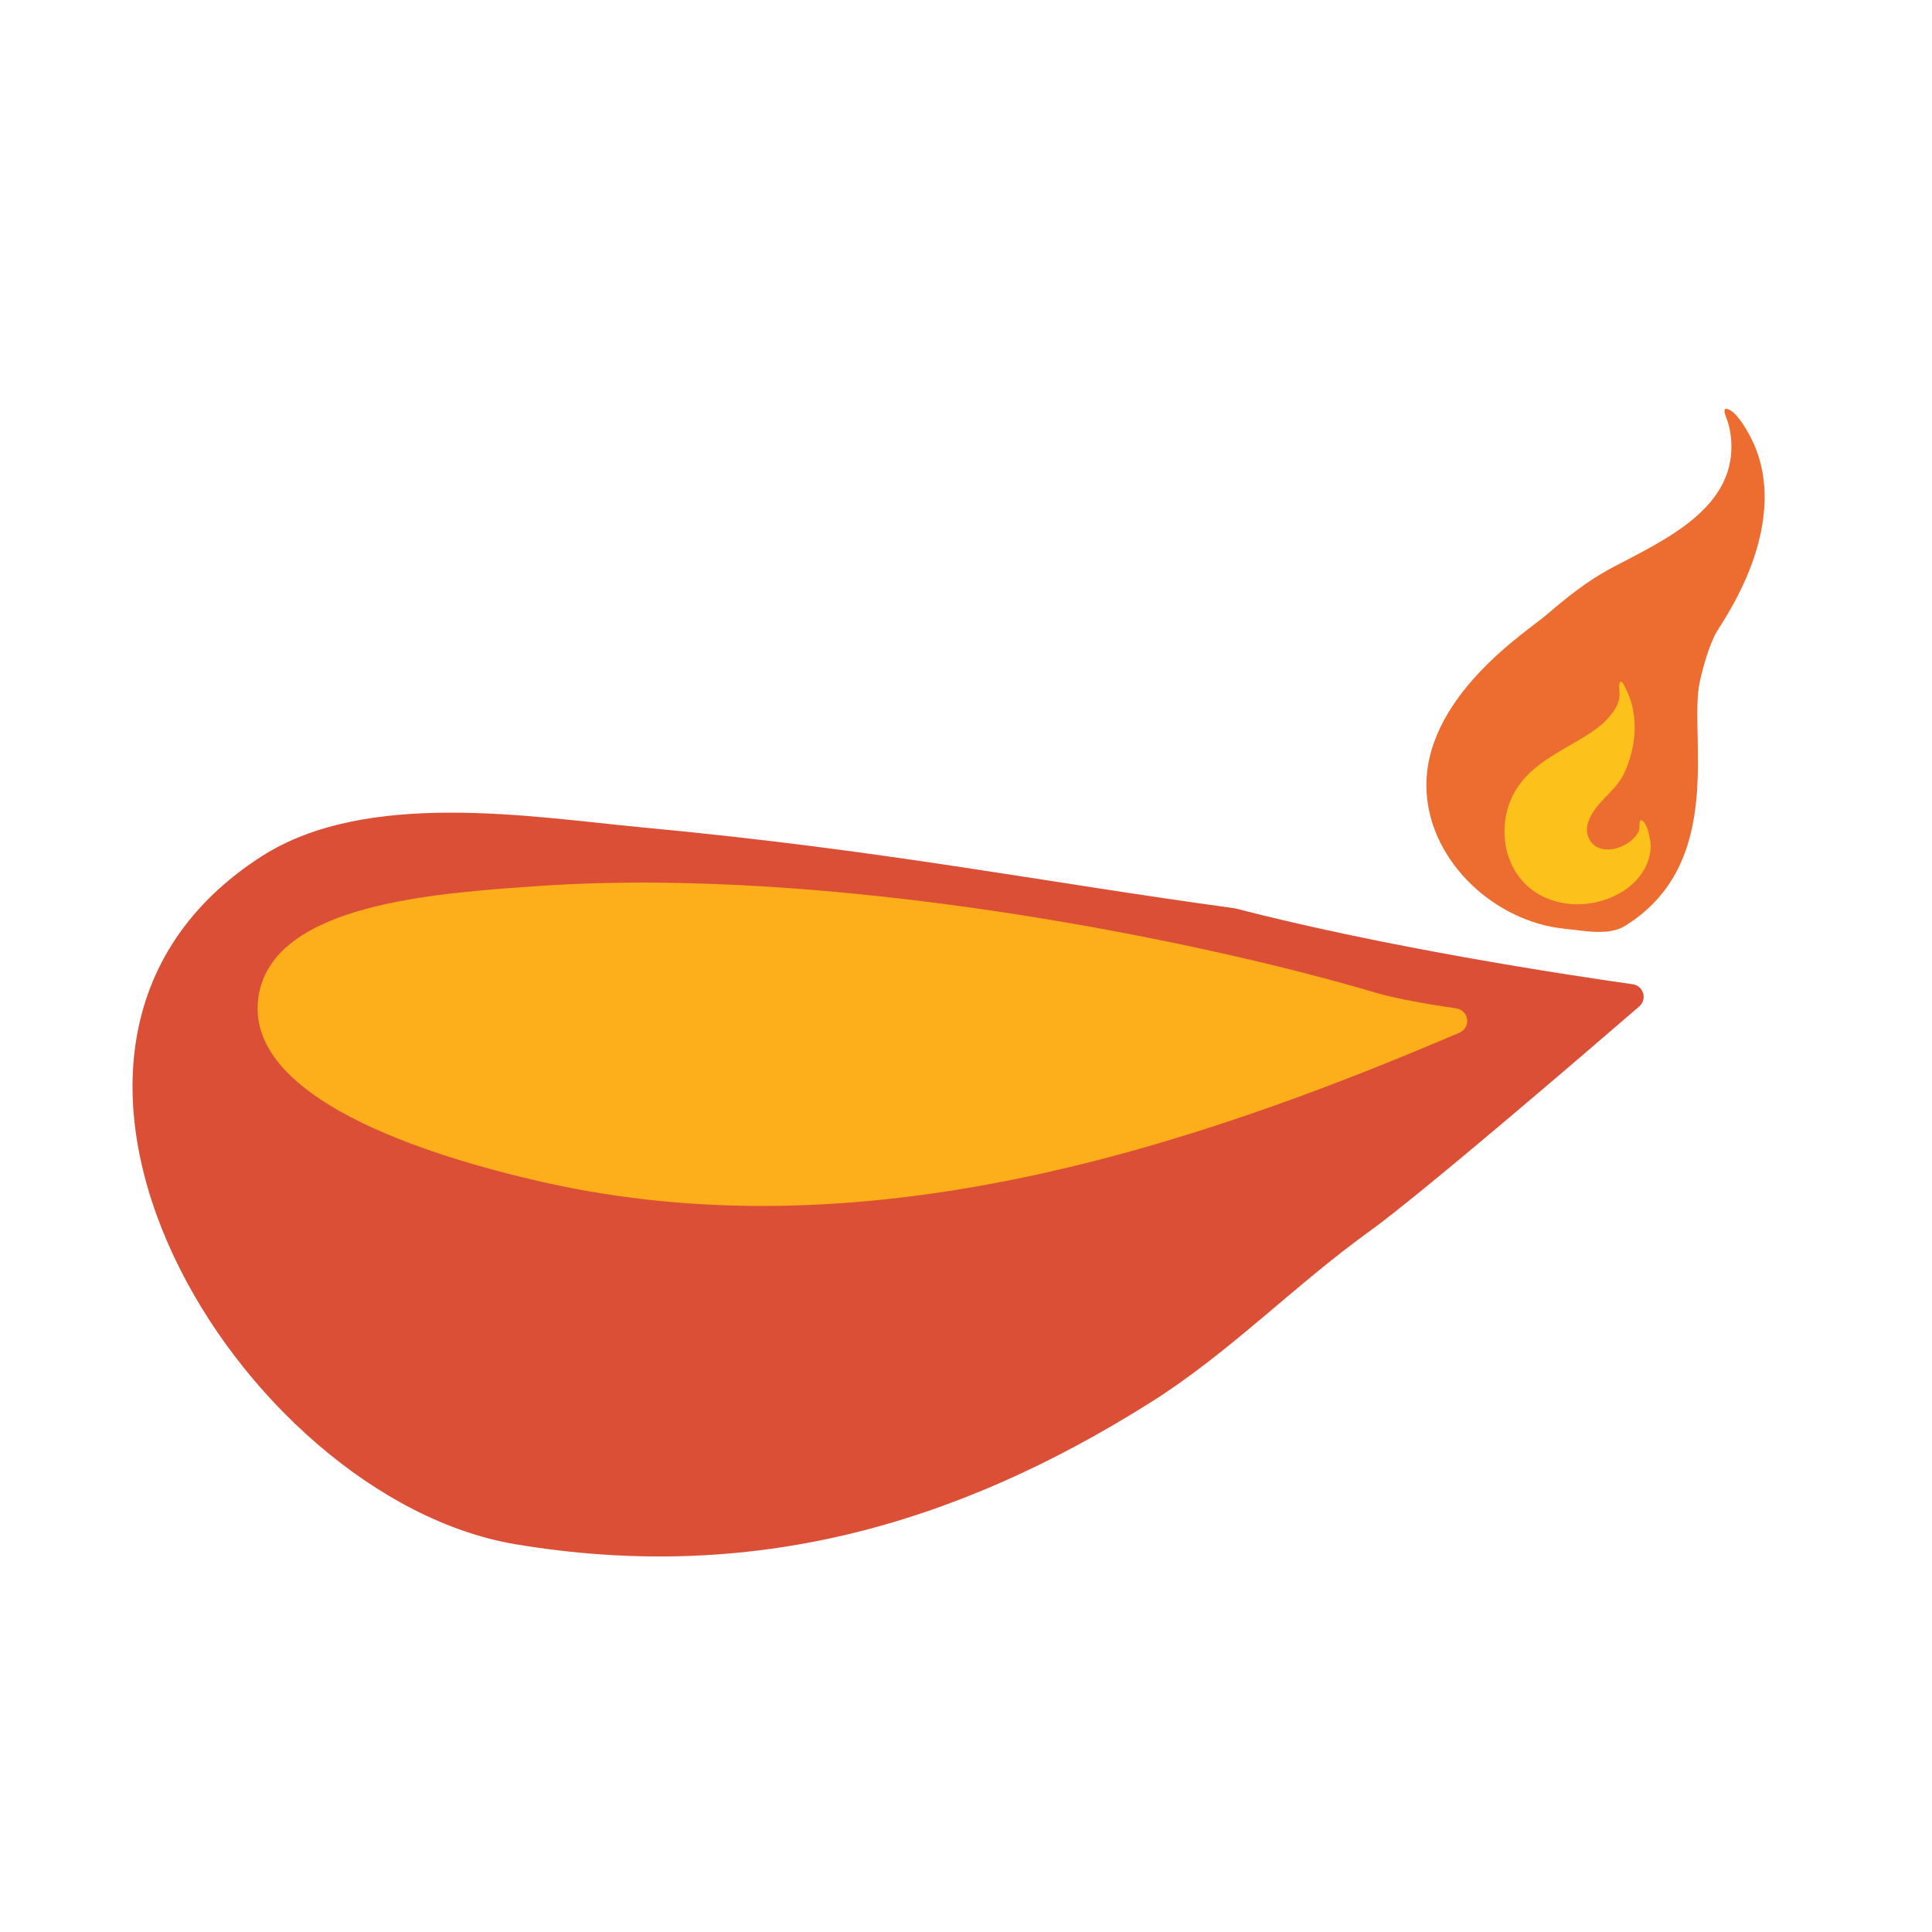
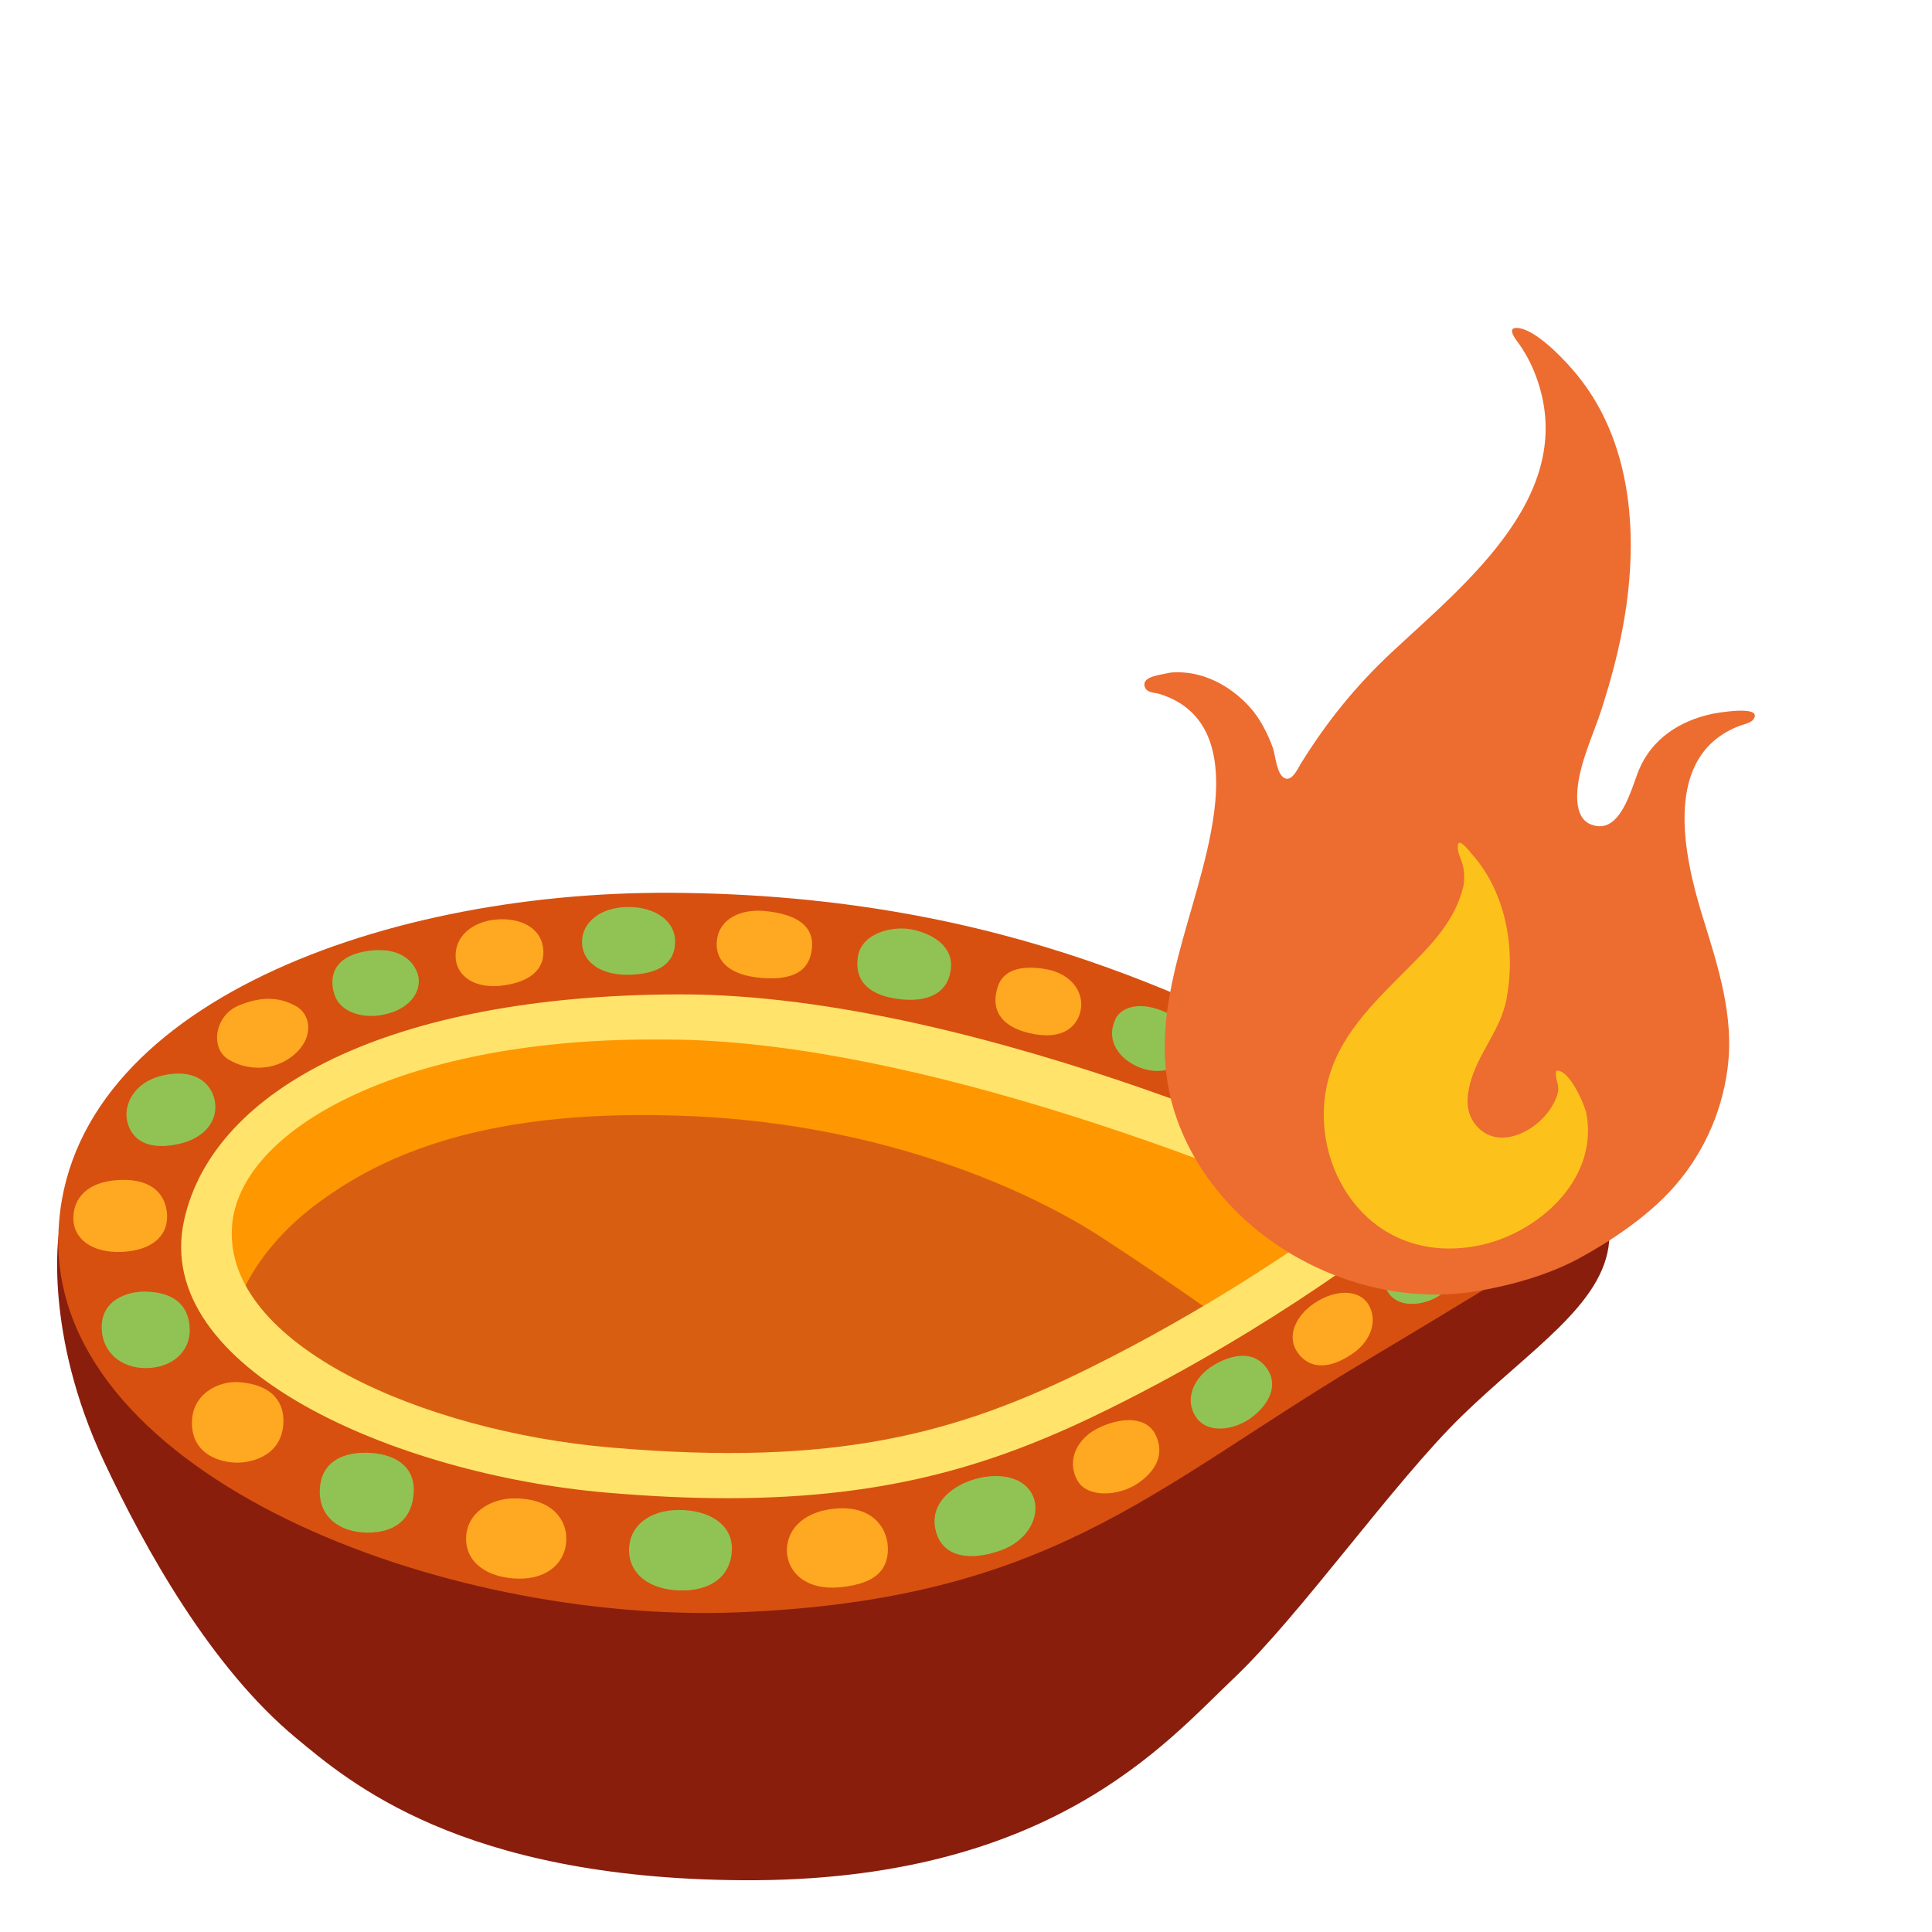
- <svg xmlns="http://www.w3.org/2000/svg" width="100%" height="100%" viewBox="0 0 128 128" version="1.1" xml:space="preserve" style="fill-rule:evenodd;clip-rule:evenodd;stroke-linejoin:round;stroke-miterlimit:1.414;">
-   <g transform="matrix(1.69692,0,0,1.69692,-55.1825,-44.7075)">
-     <path d="M80.737,61.81C73.018,60.756 67.107,59.542 57.581,58.649C53.289,58.246 46.835,57.14 42.721,59.788C31.07,67.287 41.896,84.84 52.649,86.638C61.754,88.16 69.729,85.97 77.481,81.075C80.521,79.156 83.058,76.53 85.975,74.429C87.985,72.981 94.253,67.598 96.521,65.64C96.668,65.513 96.728,65.311 96.672,65.124C96.617,64.937 96.457,64.8 96.264,64.774C93.615,64.398 86.607,63.333 80.737,61.81" style="fill:rgb(219,79,54);" />
+ <svg xmlns="http://www.w3.org/2000/svg" version="1.1" id="Layer_2" x="0px" y="0px" viewBox="0 0 128 128" style="enable-background:new 0 0 128 128;" xml:space="preserve">
+   <defs id="defs37098" />
+   <path style="fill:#891E0D;" d="M56.1,81.32c-0.6,0.24-52.2,0.39-52.2,0.39s-1.02,6.57,2.98,15.1c2.7,5.75,7.07,13.65,12.75,18.35  c3.46,2.86,10.84,9.29,29.55,9.41c20.38,0.13,28.12-9.18,32.53-13.35c4.41-4.17,10.61-12.99,15.13-17.4s9.41-7.39,9.77-11.56  c0.36-4.17-2.74-4.29-2.74-4.29L56.1,81.32z" id="path37011" />
+   <path style="fill:#D75010;" d="M48.95,106.82c20.49-0.82,27.29-8.1,40.99-16.33c11.74-7.04,16.21-9.65,16.21-11.44  s-10.79-5.11-17.04-7.98c-8.82-4.05-21.81-11.8-44.69-11.92c-19.67-0.1-40.56,7.87-40.56,23.12  C3.87,97.76,29.18,107.61,48.95,106.82z" id="path37013" />
+   <path style="fill:#FE9700;" d="M35.79,67.38l-9.91,2.34L15.22,75.8l-1.17,6.82l1.81,2.98l66.29,0.96l9.06-6.29  c0,0-3.52-1.81-4.16-2.24c-0.64-0.43-24.3-8.42-24.62-8.31C62.11,69.83,35.79,67.38,35.79,67.38z" id="path37015" />
+   <path style="fill:#D85F11;" d="M15.54,86.99c0,0,0.85-3.75,5.33-7.14c4.37-3.3,11.34-6.55,25.21-5.89  c12.77,0.61,22.32,5.03,26.9,8.02c4.58,2.98,7.99,5.44,7.99,5.44l-13.32,6.82l-16.52,4.16c0,0-23.34-2.34-24.41-3.3  C25.66,94.13,15.54,86.99,15.54,86.99z" id="path37017" />
+   <g id="g37023">
+     <path style="fill:#FFE36A;" d="M48.2,99.26c-2.47,0-5.12-0.12-8.02-0.37c-13.89-1.2-30.17-8.17-27.98-18.06   c1.93-8.72,13.68-14.91,32.82-14.95c20.26-0.04,46.25,12.5,47.35,13.01c0,0,1.07,0.43,1.14,1.11c0.07,0.75-0.84,1.42-0.84,1.42   c-0.32,0.26-8.02,6.39-19.13,11.89C66.22,96.94,59.07,99.26,48.2,99.26z M43.19,68.87c-16.75,0-27.39,6.03-27.82,12.4   C14.84,89.1,28.04,94.83,40.44,95.9c15.03,1.3,23.03-0.95,31.77-5.28c7.57-3.75,13.62-7.88,16.58-10.04   c-6.84-2.97-27.61-11.39-43.83-11.7C44.37,68.87,43.77,68.87,43.19,68.87z" id="path37021" />
  </g>
-   <g transform="matrix(0.27395,0.0734046,-0.0734046,0.27395,94.5114,21.6916)">
-     <path d="M80.95,123.07C100.176,102.653 83.645,75.971 83.077,63.402C82.919,59.904 82.97,53.89 84.04,50.59C85.14,47.17 86.09,43.73 86.77,40.19C89.05,28.47 88.42,14.97 80.13,5.6C78.73,4 75.2,0.3 72.87,0.22C71.43,0.18 72.85,1.88 73.25,2.45C74.06,3.62 74.74,4.89 75.26,6.22C81.39,21.86 66.28,33.77 56.35,43.04C51.59,47.49 48.025,52.363 44.37,57.72C41.225,62.329 21.249,84.036 28.1,104.83C33.261,120.493 51.48,129.99 67.56,127.33C71.95,126.61 77.883,126.327 80.95,123.07Z" style="fill:rgb(237,108,48);fill-rule:nonzero;" />
-     <path d="M68.13,106.07C70.25,107.85 73.22,106.98 75.22,105.46C76.29,104.65 77.21,103.61 77.81,102.4C78.06,101.88 78.35,101.22 78.35,100.63C78.35,99.84 77.88,99.06 78.08,98.25C79.76,97.92 81.84,102.75 82.05,103.87C83.73,112.7 75.41,119.98 67.38,121.39C53.83,123.76 46.04,111.89 47.6,101.35C48.57,94.79 52.97,90.28 57.45,85.78C61.16,82.05 64.6,78.85 65.8,74C66.01,73.14 65.96,71.82 65.71,70.97C65.5,70.24 65.1,69.57 65.08,68.78C65.02,67.12 66.63,69.29 67,69.71C71.46,74.74 72.73,82.17 71.54,88.67C70.77,92.87 67.77,95.87 66.72,99.89C66.11,102.18 66.17,104.41 68.13,106.07Z" style="fill:rgb(252,194,27);fill-rule:nonzero;" />
-   </g>
-   <g transform="matrix(1.69692,0,0,1.19926,-55.1825,-14.4474)">
-     <path d="M86.201,66.878C79.295,63.972 64.952,59.849 53.436,61.005C49.56,61.394 43.235,61.957 42.622,67.016C41.932,72.72 49.302,75.933 53.677,77.339C66.173,81.357 78.752,75.599 89.505,69.095C89.707,68.972 89.827,68.675 89.801,68.367C89.774,68.058 89.608,67.811 89.391,67.76C88.325,67.537 87.017,67.221 86.201,66.878Z" style="fill:rgb(252,174,27);" />
+   <path style="fill:#FFA821;" d="M4.86,80.61c-0.06,1.44,1.22,2.44,3.27,2.33c1.78-0.1,3-0.93,2.94-2.44  c-0.06-1.39-1.03-2.34-2.88-2.33C6.08,78.17,4.92,79.15,4.86,80.61z" id="path37027" />
+   <path style="fill:#FFA821;" d="M15.83,91.57c-1.33-0.1-3.22,0.78-3.11,2.88s2.22,2.55,3.33,2.44c1.21-0.12,2.59-0.78,2.72-2.5  C18.88,92.96,18.1,91.74,15.83,91.57z" id="path37029" />
+   <path style="fill:#FFA821;" d="M34.12,99.27c-1.5-0.02-3.24,0.89-3.24,2.68c0,1.62,1.47,2.61,3.49,2.64  c1.96,0.03,3.19-1.14,3.15-2.71C37.5,100.77,36.7,99.3,34.12,99.27z" id="path37031" />
+   <path style="fill:#FFA821;" d="M55.31,99.95c-2.29,0.22-3.27,1.6-3.17,2.93c0.1,1.33,1.29,2.5,3.52,2.28  c2.62-0.25,3.22-1.39,3.16-2.69S57.74,99.72,55.31,99.95z" id="path37033" />
+   <path style="fill:#FFA821;" d="M72.89,94.55c-1.58,0.72-2.25,2.24-1.5,3.55c0.65,1.14,2.66,1.03,3.91,0.23  c1.24-0.8,1.92-1.97,1.24-3.31C75.95,93.87,74.39,93.87,72.89,94.55z" id="path37035" />
+   <path style="fill:#FFA821;" d="M85.99,89.64c0.98,1.32,2.51,0.85,3.72-0.03c1.18-0.86,1.56-2.18,0.95-3.19  c-0.62-1.01-2.18-1.01-3.55-0.1S85.24,88.63,85.99,89.64z" id="path37037" />
+   <path style="fill:#FFA821;" d="M96.81,81.61c0.88,0.95,2.43,0.9,3.72,0.07c1.4-0.91,1.63-2.22,0.75-2.84s-2.16-0.64-3.42,0.03  C97.13,79.26,95.9,80.63,96.81,81.61z" id="path37039" />
+   <path style="fill:#FFA821;" d="M66.15,65.25c-0.46,1.21-0.26,2.64,2.02,3.19c2.28,0.55,3.21-0.48,3.42-1.47  c0.26-1.21-0.59-2.41-2.18-2.74C67.81,63.92,66.55,64.2,66.15,65.25z" id="path37041" />
+   <path style="fill:#FFA821;" d="M47.5,62.28c-0.15,1.19,0.59,2.31,2.93,2.51s3.29-0.63,3.37-2.09c0.09-1.69-1.61-2.19-3.1-2.34  C49.13,60.2,47.68,60.83,47.5,62.28z" id="path37043" />
+   <path style="fill:#FFA821;" d="M30.19,63.49c0.09,1.18,1.26,2.08,3.22,1.79c1.96-0.29,2.77-1.27,2.56-2.56  c-0.21-1.28-1.52-1.93-3.07-1.8C31.3,61.04,30.08,62.05,30.19,63.49z" id="path37045" />
+   <path style="fill:#FFA821;" d="M15.81,66.62c-1.59,0.66-1.92,2.84-0.65,3.59s2.97,0.73,4.2-0.23c1.46-1.14,1.31-2.76,0.2-3.35  C18.37,65.99,17.16,66.06,15.81,66.62z" id="path37047" />
+   <path style="fill:#91C354;" d="M8.45,74.38c0.34,1.22,1.43,1.83,3.35,1.42c1.75-0.37,2.68-1.56,2.43-2.87  c-0.26-1.31-1.48-2.13-3.45-1.68C8.86,71.69,8.13,73.24,8.45,74.38z" id="path37049" />
+   <path style="fill:#91C354;" d="M6.74,88.08c0.08,1.6,1.36,2.56,2.92,2.56c1.63,0,2.95-1,2.91-2.59c-0.05-1.71-1.21-2.44-2.93-2.48  C8.44,85.55,6.64,86.13,6.74,88.08z" id="path37051" />
+   <path style="fill:#91C354;" d="M21.19,98.67c-0.09,1.87,1.38,2.87,3.17,2.87c1.79,0,2.96-0.88,3.05-2.67  c0.1-1.79-1.36-2.59-3.09-2.62C22.6,96.21,21.27,96.93,21.19,98.67z" id="path37053" />
+   <path style="fill:#91C354;" d="M41.68,102.82c0.06,1.5,1.38,2.49,3.33,2.55c1.99,0.07,3.47-0.89,3.48-2.78  c0.01-1.52-1.4-2.55-3.52-2.55C43.01,100.04,41.61,101.13,41.68,102.82z" id="path37055" />
+   <path style="fill:#91C354;" d="M62.07,101.66c0.53,1.51,2.22,1.76,4.17,1.08c1.96-0.68,2.66-2.35,2.25-3.49  c-0.52-1.43-2.31-1.73-3.95-1.24C62.91,98.5,61.42,99.8,62.07,101.66z" id="path37057" />
+   <path style="fill:#91C354;" d="M80.37,90.47c-1.23,0.76-1.92,2.15-1.17,3.36c0.75,1.21,2.54,0.91,3.61,0.16  c1.18-0.82,1.99-2.18,1.08-3.39C82.91,89.31,81.32,89.89,80.37,90.47z" id="path37059" />
+   <path style="fill:#91C354;" d="M92.86,82.66c-1.23,0.74-1.57,2.15-0.78,3.12c0.74,0.91,2.35,0.69,3.3,0.04  c0.95-0.65,1.53-2.14,0.49-3.13C95.1,81.95,93.85,82.07,92.86,82.66z" id="path37061" />
+   <path style="fill:#91C354;" d="M73.92,67.48c-0.72,1.47,0.26,2.74,1.63,3.26c1.37,0.52,2.61,0.03,3.03-0.78s0.16-2.31-1.6-3  C75.23,66.27,74.21,66.89,73.92,67.48z" id="path37063" />
+   <path style="fill:#91C354;" d="M56.83,63.43c-0.23,1.7,0.9,2.53,2.72,2.76c1.78,0.22,3.17-0.28,3.43-1.86  c0.26-1.6-1.14-2.44-2.51-2.74C59.09,61.3,57.04,61.84,56.83,63.43z" id="path37065" />
+   <path style="fill:#91C354;" d="M38.56,62.39c0,1.4,1.3,2.23,3.11,2.19c1.99-0.04,3.07-0.77,3.06-2.23c-0.01-1.31-1.29-2.26-3.1-2.26  C39.77,60.09,38.56,61.13,38.56,62.39z" id="path37067" />
+   <path style="fill:#91C354;" d="M24.1,63.05c-2.37,0.47-2.23,2.13-1.89,2.98c0.39,0.98,1.75,1.5,3.22,1.19  c1.97-0.41,2.64-1.83,2.18-2.87C27.07,63.11,25.67,62.74,24.1,63.05z" id="path37069" />
+   <radialGradient id="SVGID_1_" cx="93.645" cy="9.376" r="57.576" gradientUnits="userSpaceOnUse">
+     <stop offset="0.418" style="stop-color:#FFCF18" id="stop37071" />
+     <stop offset="0.601" style="stop-color:#FFCC16" id="stop37073" />
+     <stop offset="0.744" style="stop-color:#FEC212" id="stop37075" />
+     <stop offset="0.873" style="stop-color:#FDB10A" id="stop37077" />
+     <stop offset="0.982" style="stop-color:#FC9D00" id="stop37079" />
+   </radialGradient>
+   <radialGradient id="SVGID_2_" cx="91.377" cy="51.143" r="49.412" gradientTransform="matrix(0.0162 -0.9999 0.741 0.012 52.002 141.8952)" gradientUnits="userSpaceOnUse">
+     <stop offset="0.184" style="stop-color:#FFD874" id="stop37088" />
+     <stop offset="1" style="stop-color:#FFD874;stop-opacity:0" id="stop37090" />
+   </radialGradient>
+   <g id="g11658" transform="matrix(0.5021005,0,0,0.5021005,63.90208,21.61438)" style="stroke-width:1.992">
+     <path d="m 98.59,51.16 c -4.23,0.92 -7.88,3.28 -9.59,7.35 -1.03,2.47 -2.47,8.85 -6.42,7.2 -1.89,-0.78 -1.86,-3.49 -1.64,-5.18 0.47,-3.47 2.03,-6.64 3.1,-9.94 1.1,-3.42 2.05,-6.86 2.73,-10.4 C 89.05,28.47 88.42,14.97 80.13,5.6 78.73,4 75.2,0.3 72.87,0.22 c -1.44,-0.04 -0.02,1.66 0.38,2.23 0.81,1.17 1.49,2.44 2.01,3.77 6.13,15.64 -8.98,27.55 -18.91,36.82 -4.76,4.45 -8.56,9.17 -11.98,14.68 -0.34,0.53 -1.09,2.31 -2.06,1.94 -1.15,-0.44 -1.27,-3.07 -1.63,-4.05 -0.68,-1.88 -1.73,-3.93 -3.08,-5.4 -2.61,-2.86 -6.26,-4.79 -10.21,-4.53 -0.15,0.01 -0.58,0.08 -1.11,0.2 -0.83,0.18 -3.05,0.47 -2.45,1.81 0.31,0.69 1.22,0.63 1.87,0.82 8.34,2.56 8.15,11.3 6.8,18.32 -2.44,12.78 -9.2,24.86 -4.4,38 5.66,15.49 23.38,25.16 39.46,22.5 4.39,-0.72 9.45,-2.14 13.39,-4.26 4.19,-2.26 8.78,-5.35 12.05,-8.83 4.21,-4.47 6.89,-10.2 7.68,-16.27 0.93,-7.02 -1.31,-13.64 -3.35,-20.27 -2.46,-8 -5.29,-21.06 4.93,-24.97 0.5,-0.2 1.5,-0.35 1.85,-0.88 1.3,-1.94 -4.94,-0.81 -5.52,-0.69 z" style="fill:#ed6c30;stroke-width:1.992" id="path11654" />
+     <path d="m 68.13,106.07 c 2.12,1.78 5.09,0.91 7.09,-0.61 1.07,-0.81 1.99,-1.85 2.59,-3.06 0.25,-0.52 0.54,-1.18 0.54,-1.77 0,-0.79 -0.47,-1.57 -0.27,-2.38 1.68,-0.33 3.76,4.5 3.97,5.62 1.68,8.83 -6.64,16.11 -14.67,17.52 -13.55,2.37 -21.34,-9.5 -19.78,-20.04 0.97,-6.56 5.37,-11.07 9.85,-15.57 3.71,-3.73 7.15,-6.93 8.35,-11.78 0.21,-0.86 0.16,-2.18 -0.09,-3.03 -0.21,-0.73 -0.61,-1.4 -0.63,-2.19 -0.06,-1.66 1.55,0.51 1.92,0.93 4.46,5.03 5.73,12.46 4.54,18.96 -0.77,4.2 -3.77,7.2 -4.82,11.22 -0.61,2.29 -0.55,4.52 1.41,6.18 z" style="fill:#fcc21b;stroke-width:1.992" id="path11656" />
  </g>
</svg>
